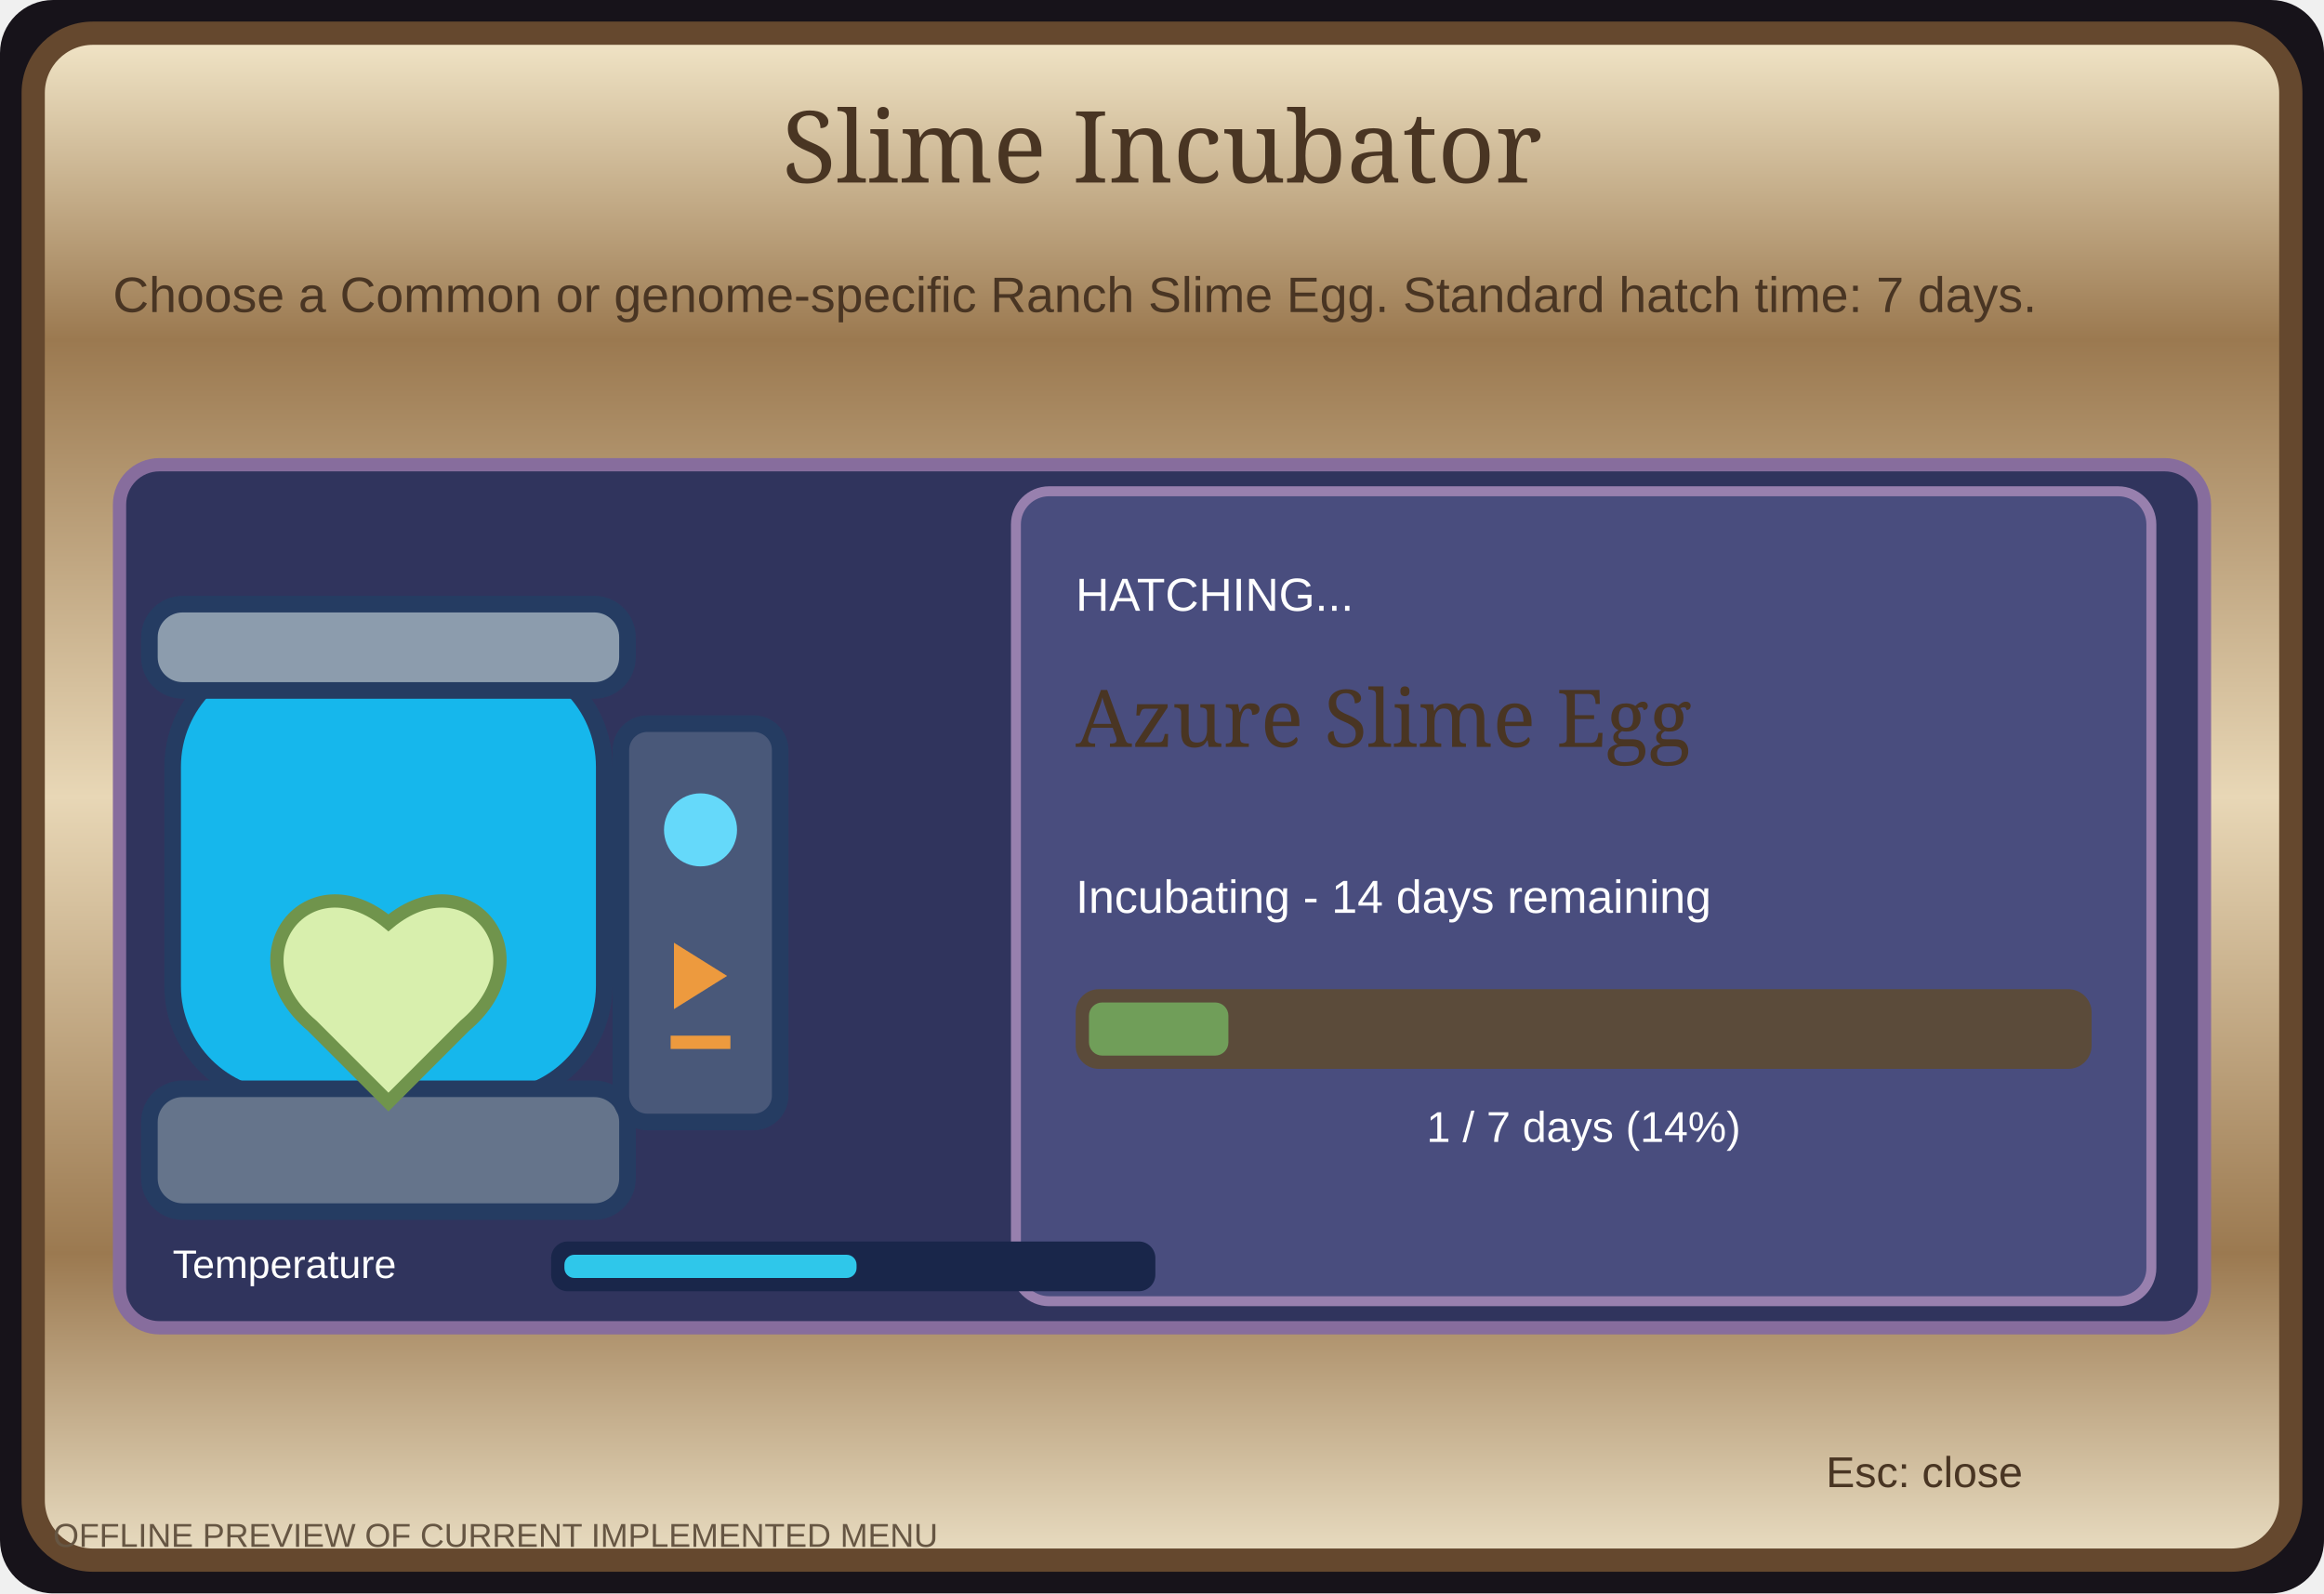
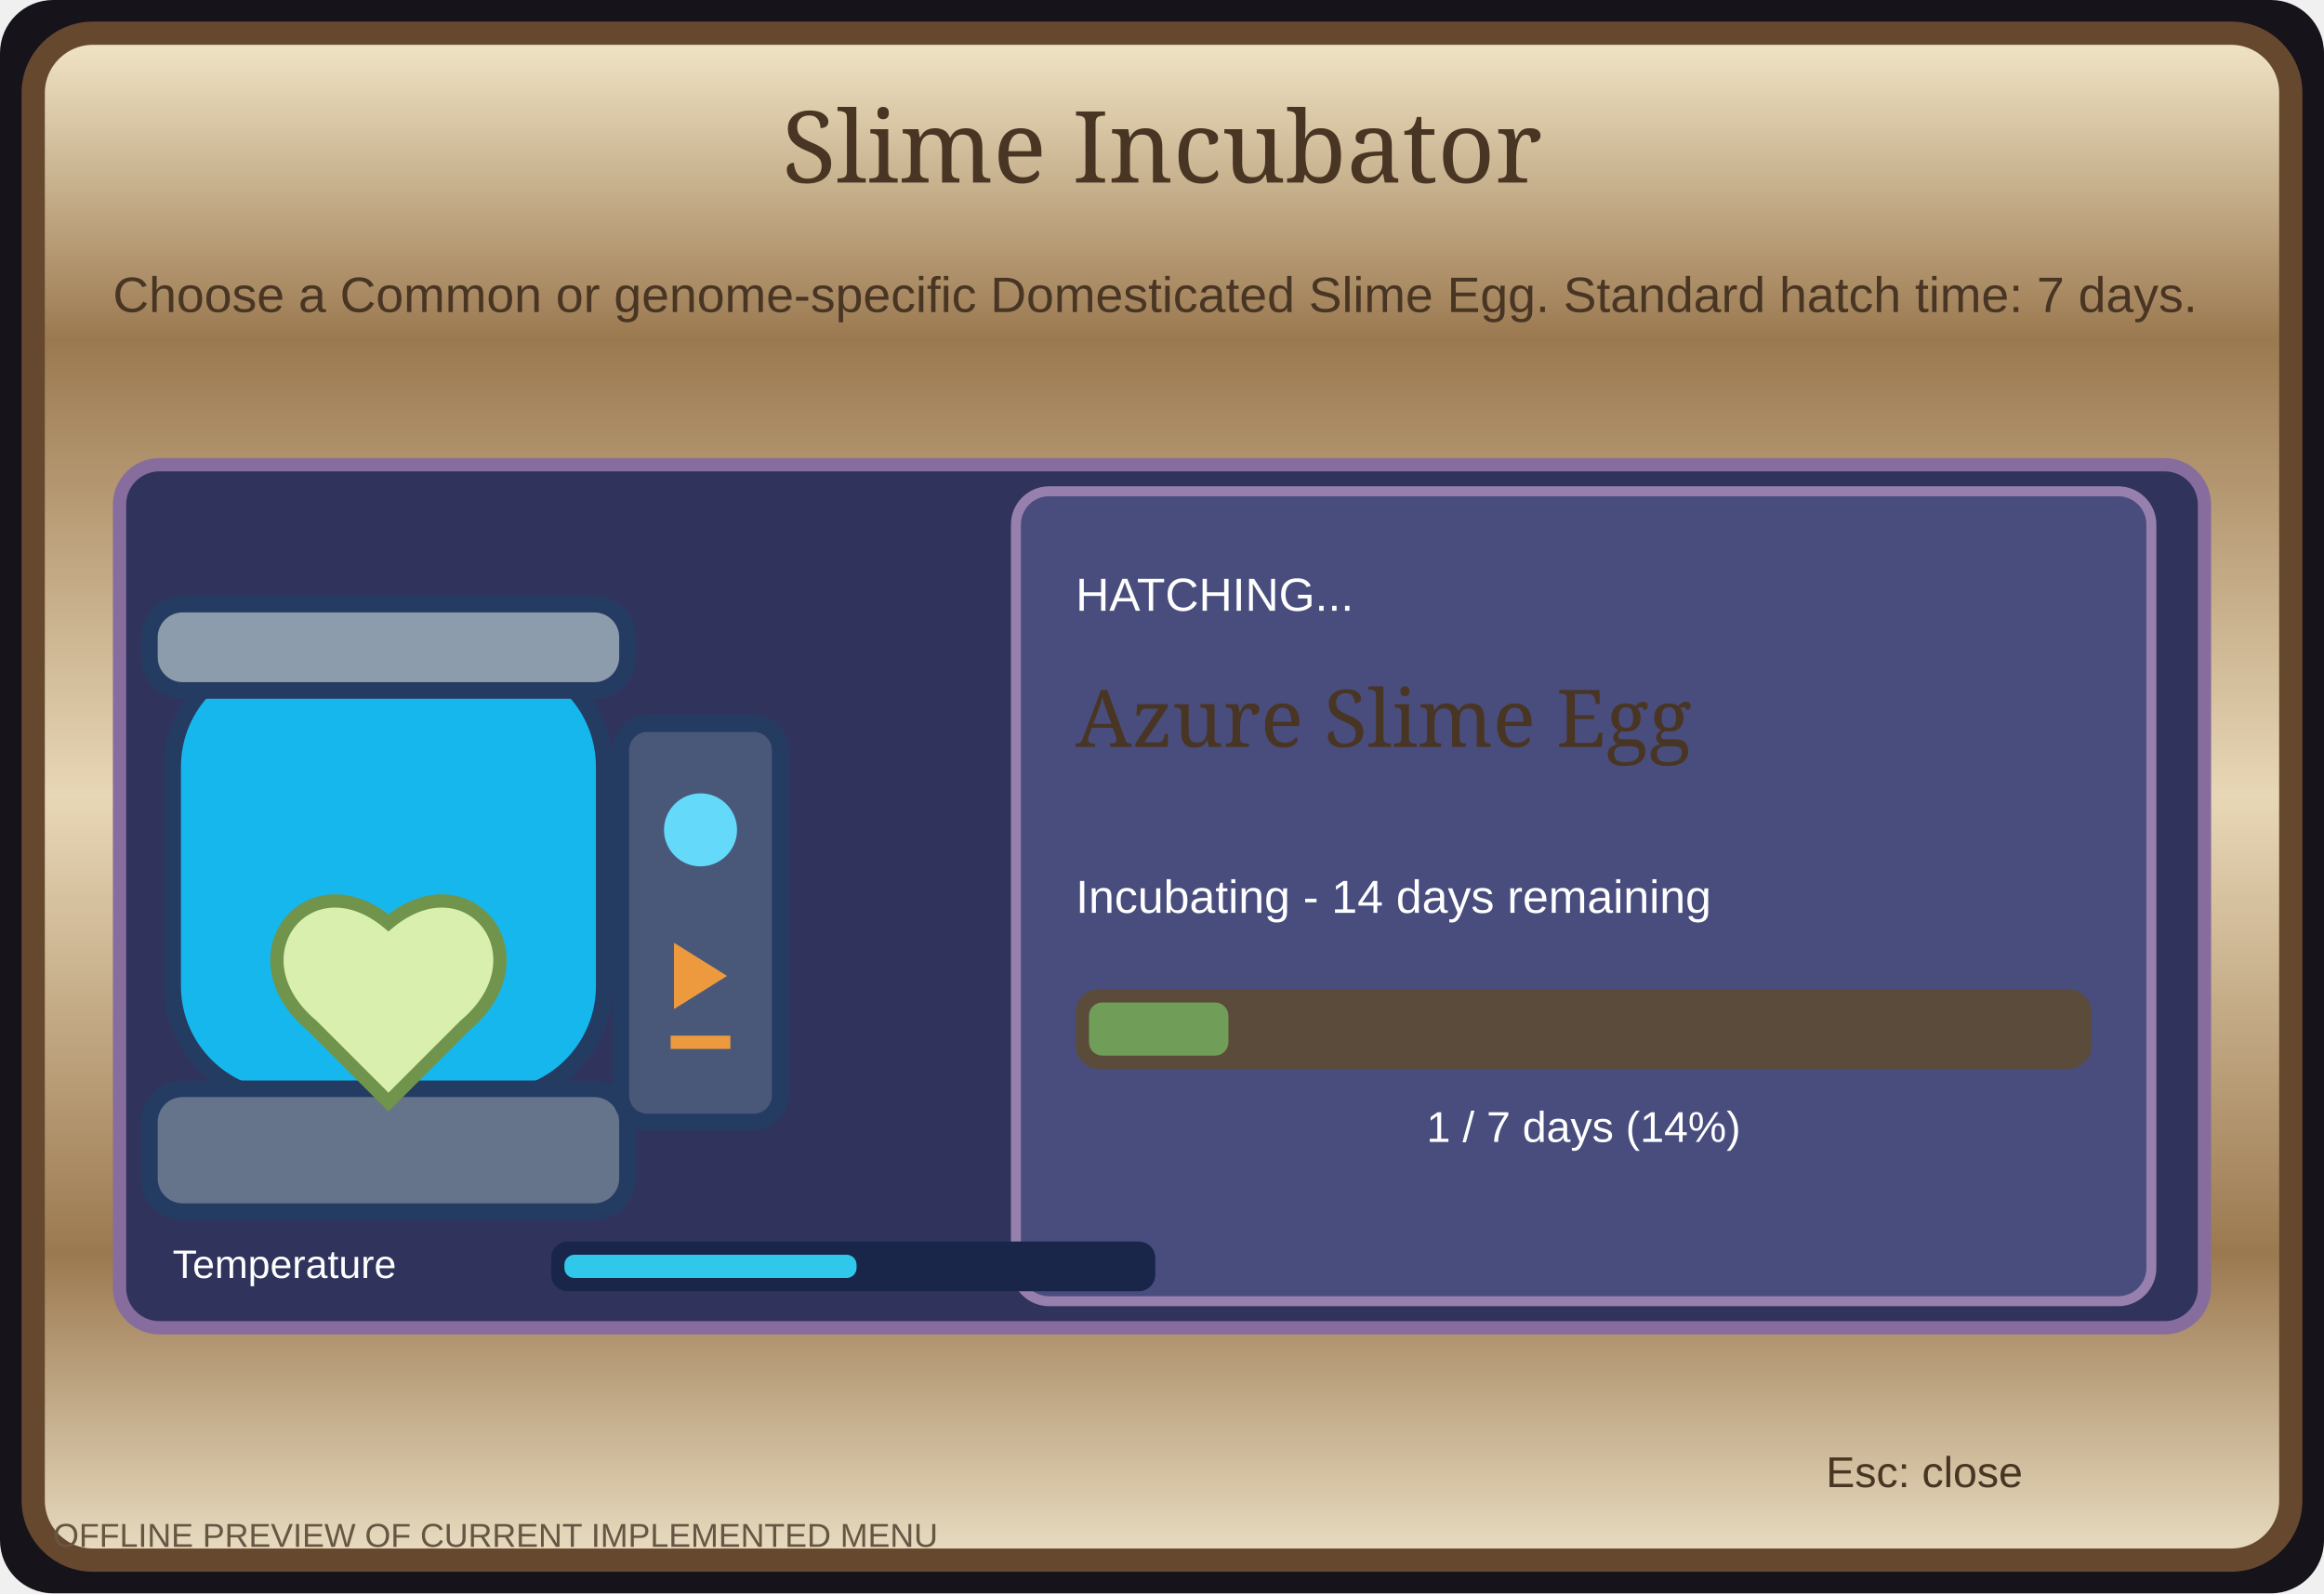
<svg xmlns="http://www.w3.org/2000/svg" width="700" height="480" viewBox="0 0 700 480" role="img" aria-labelledby="title desc">
  <defs>
    <linearGradient id="frame" x2="0" y2="1">
      <stop stop-color="#f2e6c8" />
      <stop offset=".2" stop-color="#9b7950" />
      <stop offset=".5" stop-color="#e8d7b6" />
      <stop offset=".8" stop-color="#9b7950" />
      <stop offset="1" stop-color="#e9ddc2" />
    </linearGradient>
    <style>.t{font-family:Georgia,serif;fill:#493523}.s{font-family:Arial,sans-serif;fill:#493523}.light{fill:#fff}</style>
  </defs>
  <rect width="700" height="480" rx="16" fill="#17131a" />
  <rect x="10" y="10" width="680" height="460" rx="18" fill="url(#frame)" stroke="#65482e" stroke-width="7" />
  <text class="t" x="350" y="55" text-anchor="middle" font-size="30">Slime Incubator</text>
-   <text class="s" x="34" y="94" font-size="15">Choose a Common or genome-specific Ranch Slime Egg. Standard hatch time: 7 days.</text>
+   <text class="s" x="34" y="94" font-size="15">Choose a Common or genome-specific Domesticated Slime Egg. Standard hatch time: 7 days.</text>
  <rect x="36" y="140" width="628" height="260" rx="12" fill="#30345d" stroke="#876d9d" stroke-width="4" />
  <g stroke="#253c62" stroke-width="5">
    <rect x="52" y="197" width="130" height="134" rx="34" fill="#16b7ec" />
    <rect x="45" y="182" width="144" height="26" rx="10" fill="#8c9cad" />
    <rect x="45" y="328" width="144" height="37" rx="10" fill="#65748b" />
    <rect x="187" y="218" width="48" height="120" rx="8" fill="#495879" />
  </g>
  <path d="M117 278c-24-20-48 10-23 31l23 23 23-23c25-21 1-51-23-31z" fill="#d8efad" stroke="#70944c" stroke-width="4" />
  <circle cx="211" cy="250" r="11" fill="#65d9fa" />
  <path d="M203 284l16 10-16 10z" fill="#ed9a3e" />
  <rect x="202" y="312" width="18" height="4" fill="#ed9a3e" />
  <rect x="306" y="148" width="342" height="244" rx="10" fill="#494d7e" stroke="#9880ae" stroke-width="3" />
  <text class="s light" x="324" y="184" font-size="14">HATCHING...</text>
  <text class="t" x="324" y="225" font-size="24">Azure Slime Egg</text>
  <text class="s light" x="324" y="275" font-size="14">Incubating - 14 days remaining</text>
  <rect x="324" y="298" width="306" height="24" rx="7" fill="#5b4b3a" />
  <rect x="328" y="302" width="42" height="16" rx="4" fill="#709e59" />
  <text class="s light" x="477" y="344" text-anchor="middle" font-size="13">1 / 7 days (14%)</text>
  <text class="s light" x="52" y="385" font-size="12">Temperature</text>
  <rect x="166" y="374" width="182" height="15" rx="5" fill="#19264a" />
  <rect x="170" y="378" width="88" height="7" rx="3" fill="#2fc7ea" />
  <text class="s" x="550" y="448" font-size="13">Esc: close</text>
  <text x="16" y="466" font-family="Arial" font-size="10" fill="#665643">OFFLINE PREVIEW OF CURRENT IMPLEMENTED MENU</text>
</svg>
